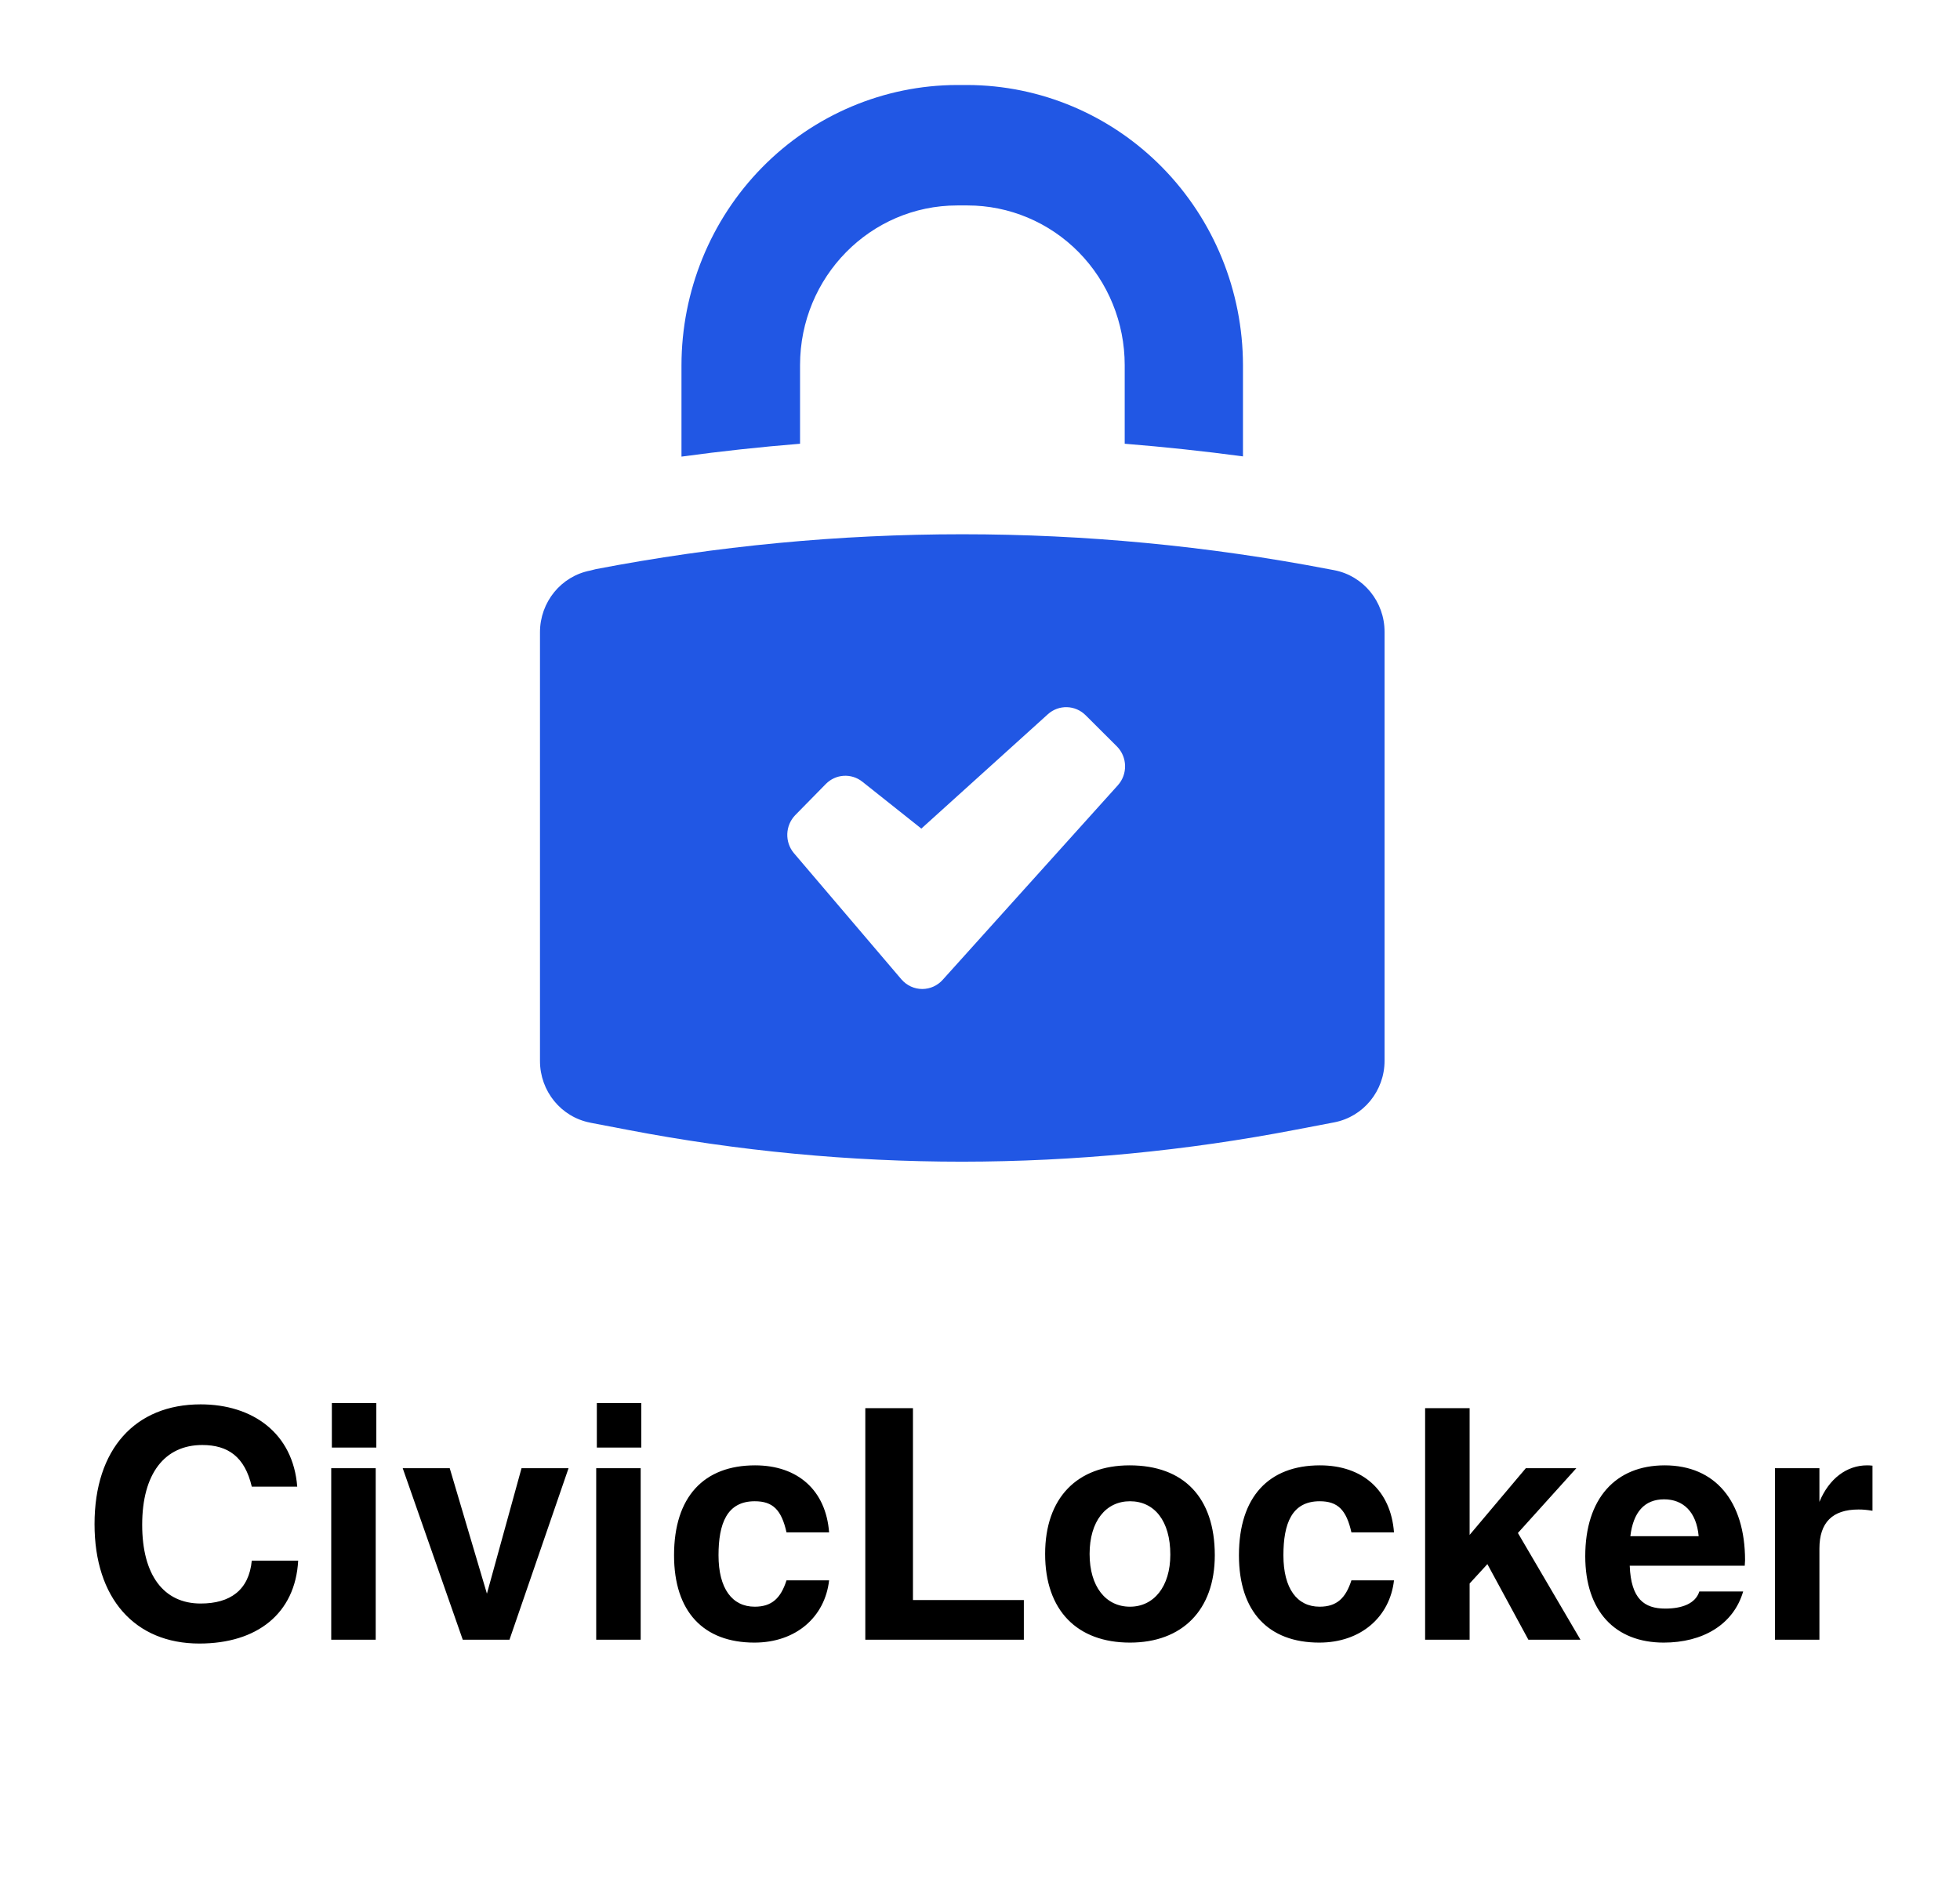
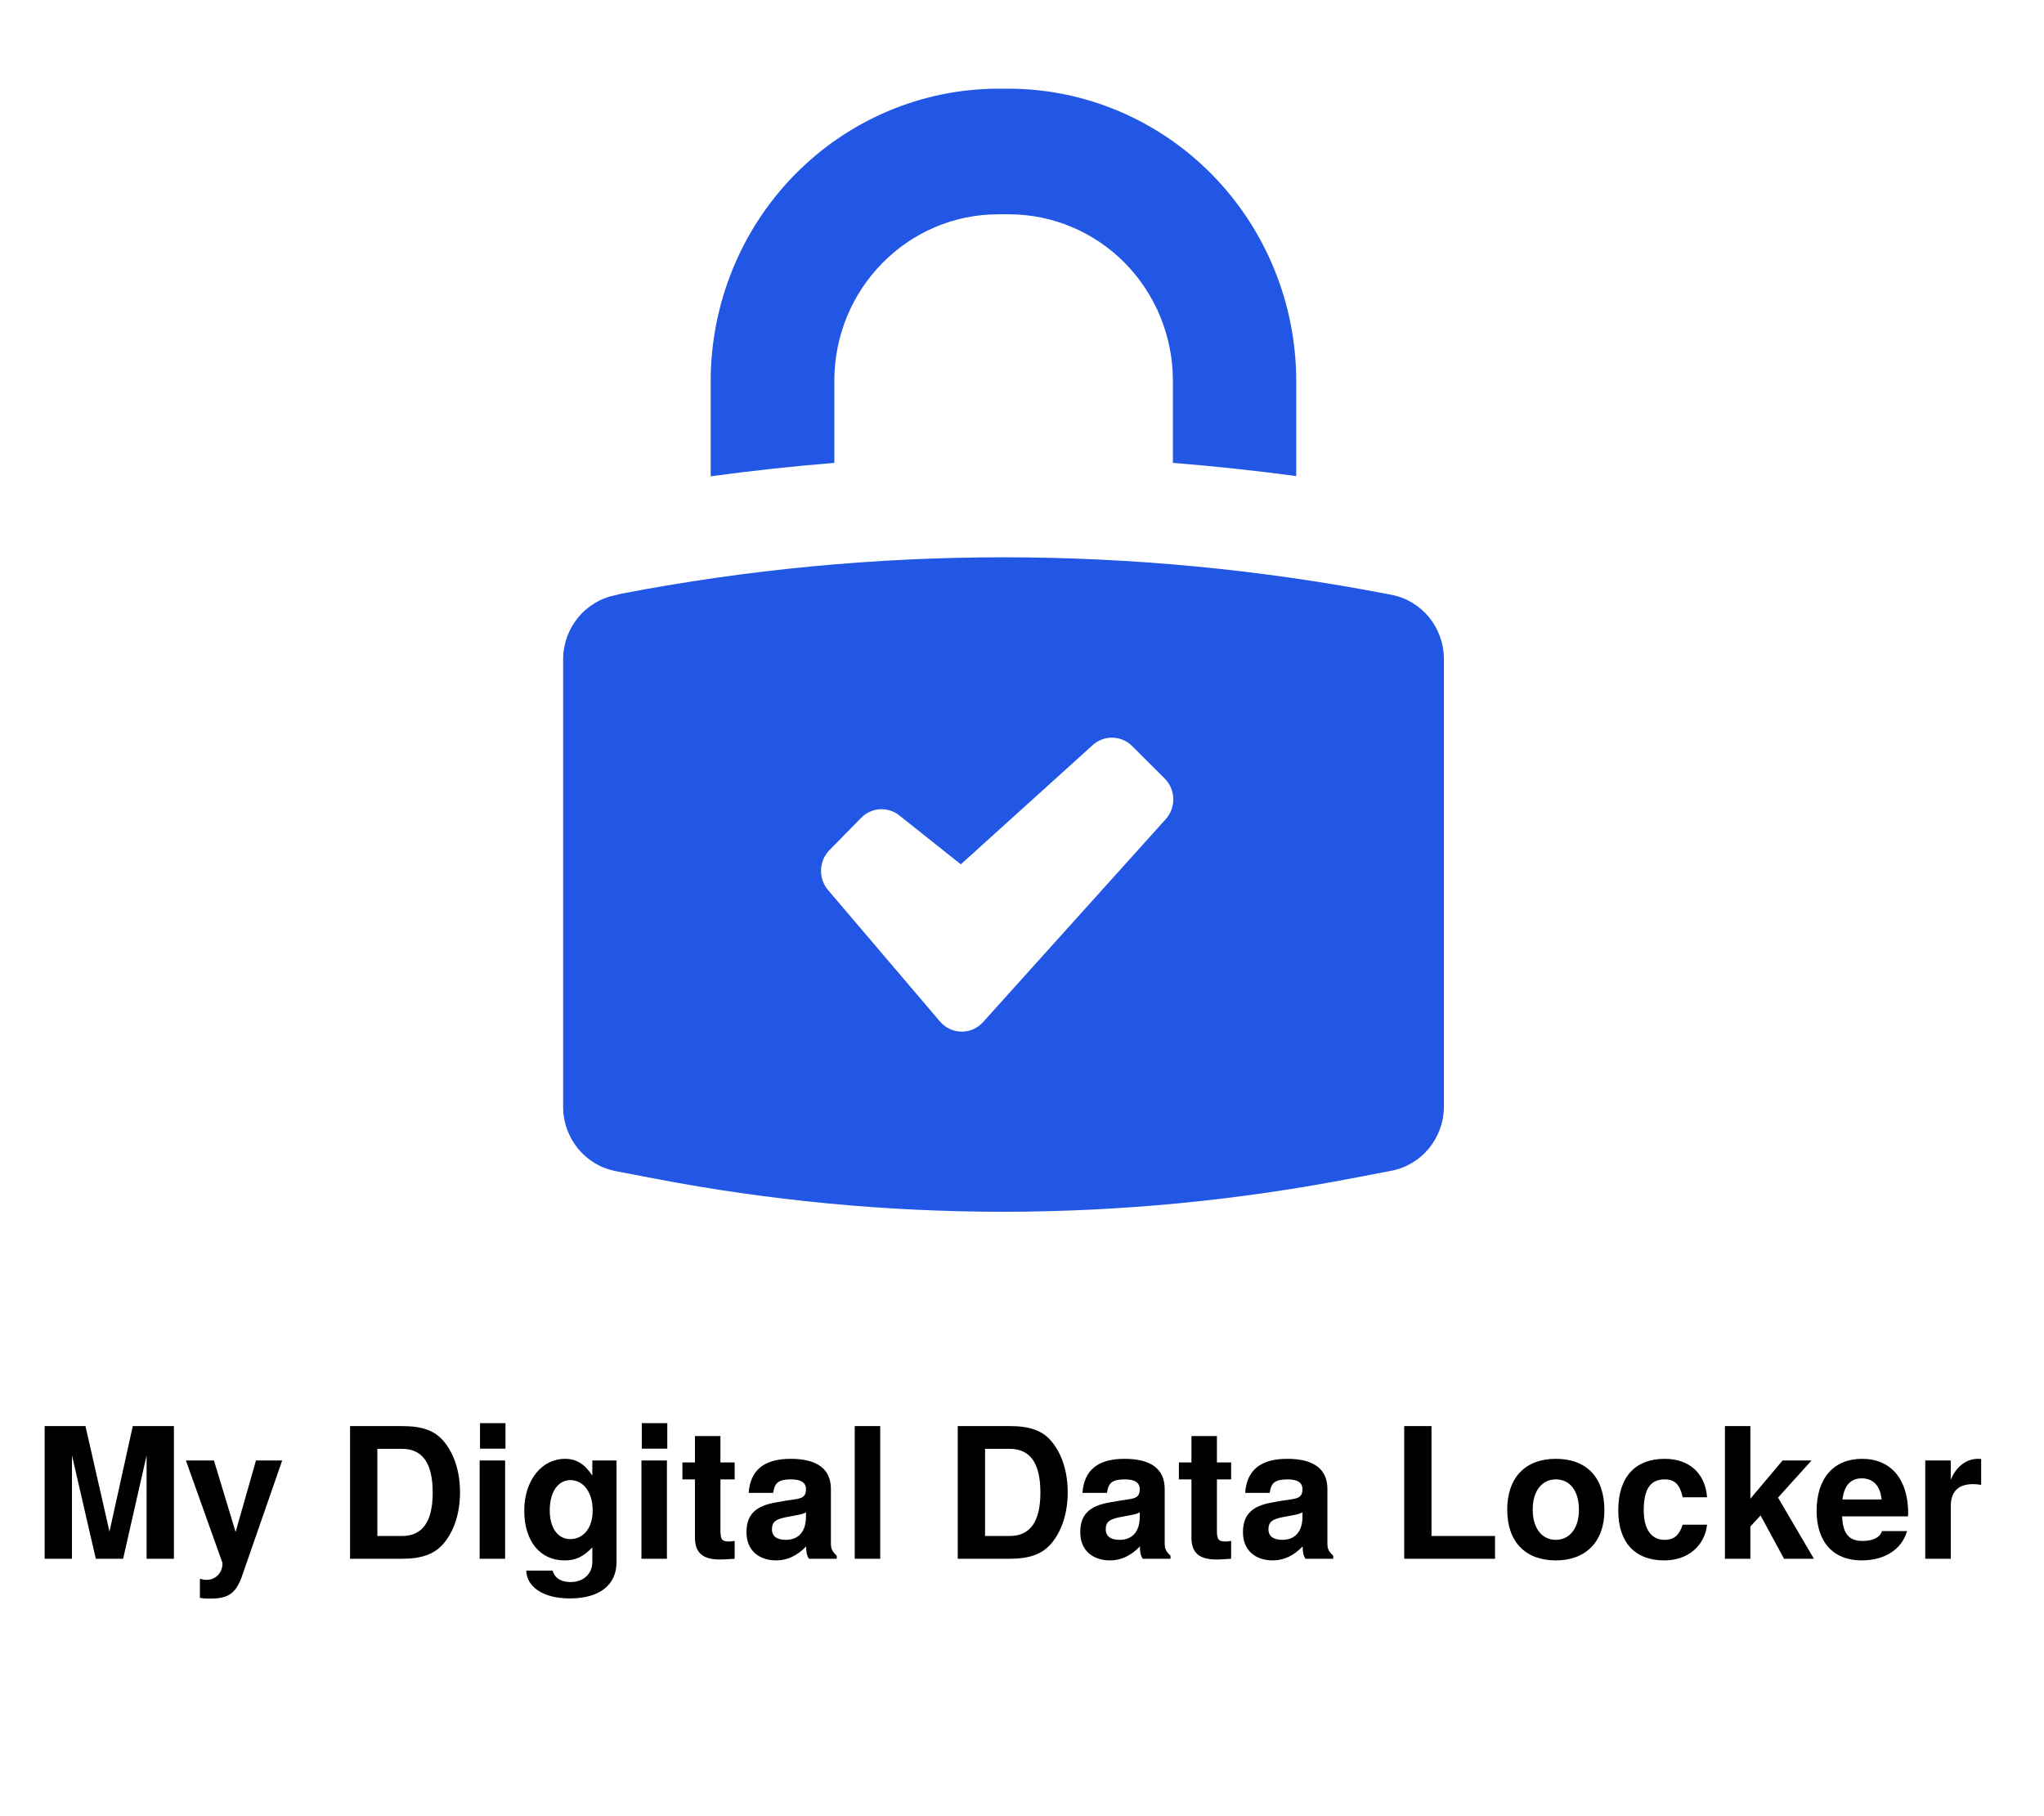
- <svg xmlns="http://www.w3.org/2000/svg" width="876px" height="846px" viewBox="0 0 876 846" version="1.1">
+ <svg xmlns="http://www.w3.org/2000/svg" width="876px" height="778px" viewBox="0 0 876 778" version="1.1">
  <g id="Artboard" stroke="none" stroke-width="1" fill="none" fill-rule="evenodd">
-     <g id="Group" transform="translate(36, 38)">
-       <g id="logo-datalocker" transform="translate(204.552, 0)" fill="#2157E4" fill-rule="nonzero">
+     <g id="Group" transform="translate(240, 38)" fill="#2157E4" fill-rule="nonzero">
+       <g id="logo-datalocker" transform="translate(0.552, 0)">
        <path d="M262.121,160.363 L262.121,125.2 C262.121,106.264 254.729,88.105 241.555,74.724 C228.361,61.344 210.5,53.837 191.856,53.837 L187.288,53.837 C148.489,53.837 117.023,85.775 117.023,125.2 L117.023,160.363 C99.32,161.797 81.655,163.708 64.028,166.118 L64.028,125.339 C64.048,92.146 77.006,60.307 100.101,36.813 C123.197,13.32 154.507,0.077 187.19,-0.003 L191.758,-0.003 C224.44,0.076 255.749,13.298 278.846,36.773 C301.942,60.249 314.94,92.049 314.979,125.237 L314.979,166.016 C297.471,163.667 279.866,161.795 262.124,160.361 L262.121,160.363 Z M25.684,216.434 C133.942,195.627 245.067,195.627 353.325,216.434 L355.775,216.892 C368.833,219.401 378.282,230.989 378.263,244.47 L378.263,436.14 C378.282,449.62 368.833,461.209 355.775,463.718 L339.013,466.924 C289.726,476.441 239.674,481.26 189.504,481.3 C139.354,481.3 89.322,476.541 40.036,467.083 L23.273,463.877 L23.273,463.857 C10.236,461.368 0.786,449.78 0.786,436.279 L0.786,244.629 C0.786,231.129 10.236,219.541 23.273,217.052 L25.684,216.434 Z M114.223,343.312 L162.413,399.903 L162.413,399.883 C164.746,402.571 168.118,404.104 171.647,404.104 C175.175,404.104 178.528,402.571 180.88,399.883 L259.065,313.029 C263.516,308.071 263.339,300.445 258.673,295.706 L244.715,281.788 C240.088,277.109 232.677,276.87 227.795,281.27 L171.232,332.402 L144.883,311.455 C139.962,307.532 132.943,307.97 128.532,312.47 L114.828,326.428 C110.397,331.068 110.122,338.355 114.22,343.313 L114.223,343.312 Z" id="Shape" />
      </g>
-       <text id="CivicLocker" font-family="HelveticaNeue-Bold, Helvetica Neue" font-size="142" font-weight="bold" fill="#000000">
-         <tspan x="0" y="695">CivicLocker</tspan>
-       </text>
    </g>
+     <text id="My-Digital-Data-Lock" font-family="HelveticaNeue-Bold, Helvetica Neue" font-size="78" font-weight="bold" fill="#000000">
+       <tspan x="14" y="668">My Digital Data Locker</tspan>
+     </text>
  </g>
</svg>
